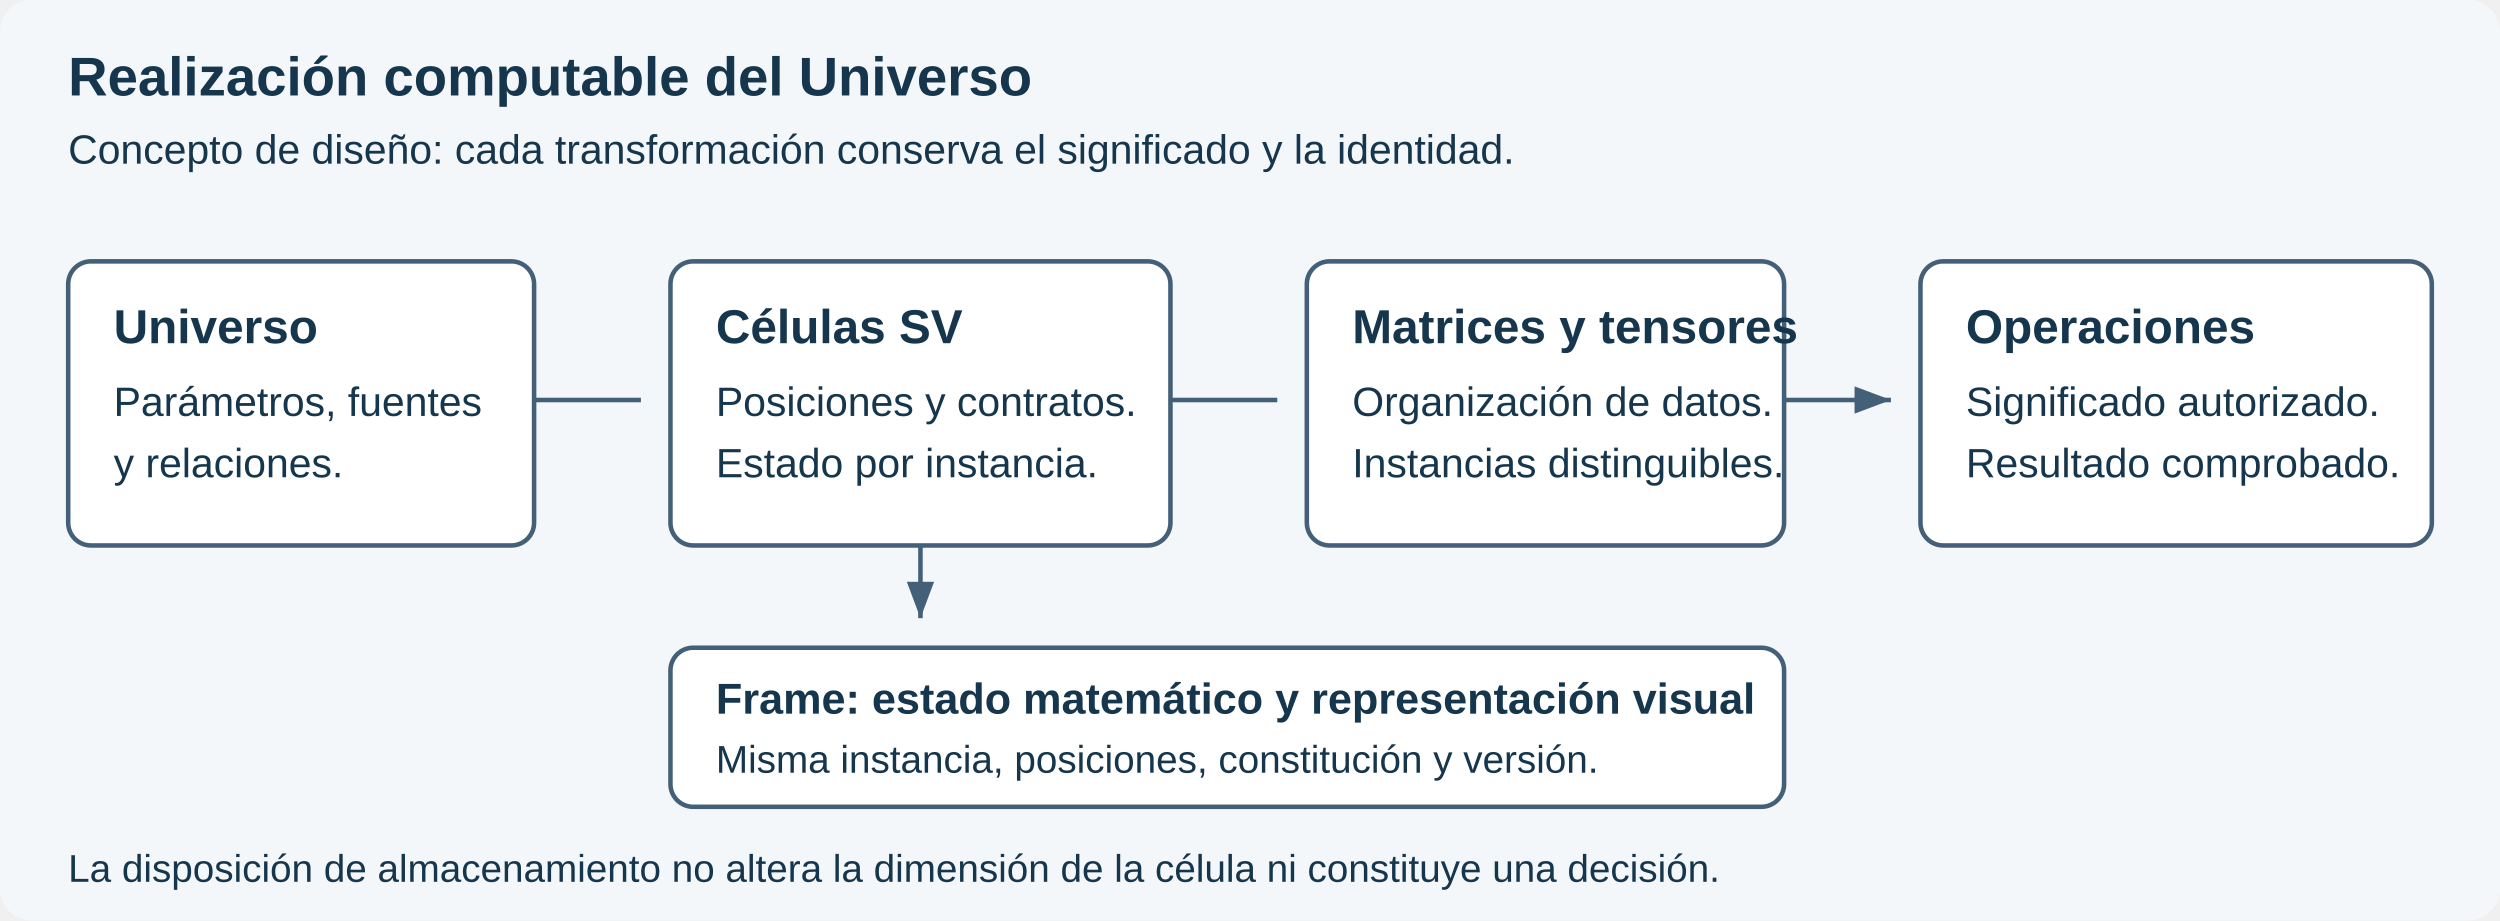
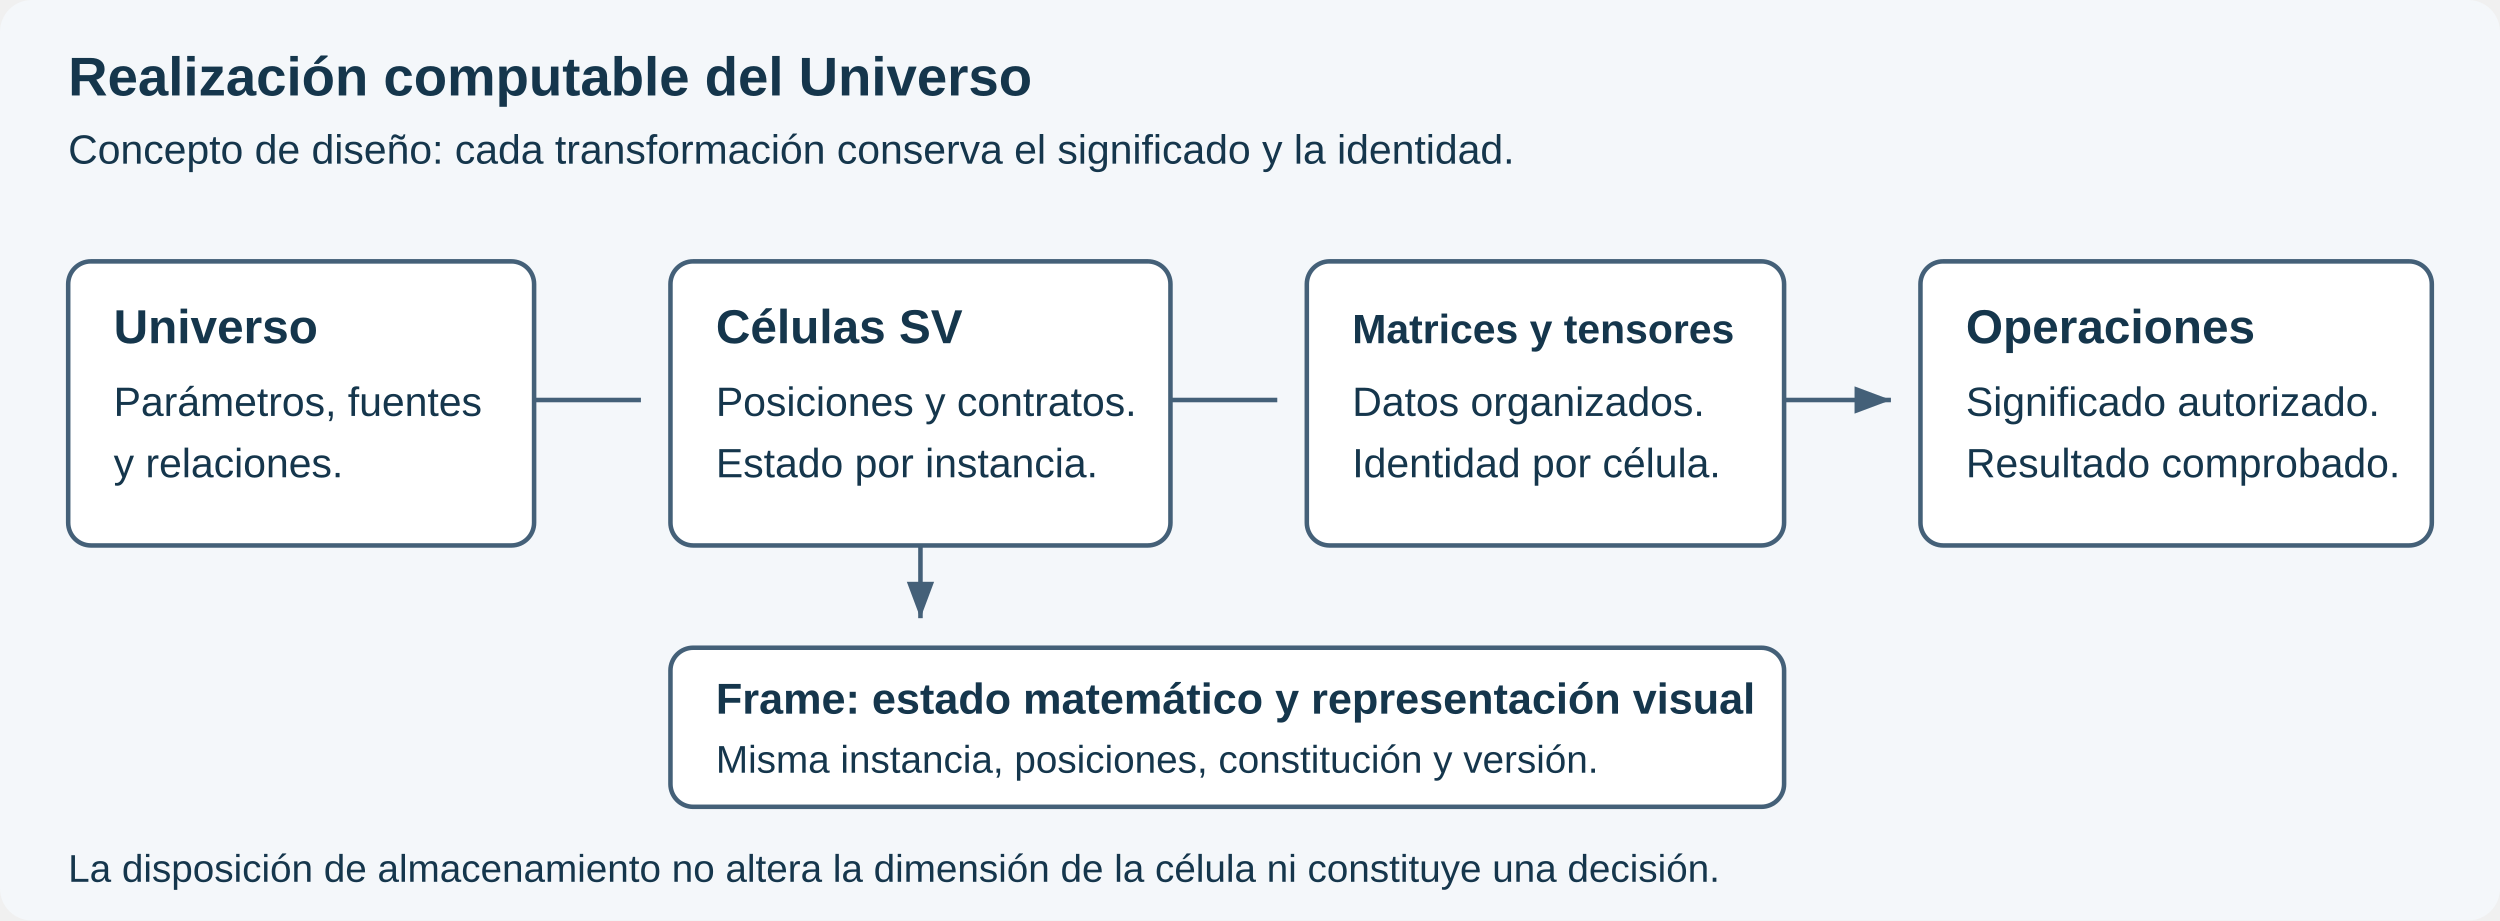
<svg xmlns="http://www.w3.org/2000/svg" viewBox="0 0 1100 405" role="img" aria-labelledby="titulo descripcion">
  <defs>
    <marker id="punta" markerWidth="10" markerHeight="10" refX="8" refY="3" orient="auto">
      <path d="M0,0 L0,6 L8,3 z" fill="#446078" />
    </marker>
  </defs>
  <rect width="1100" height="405" rx="14" fill="#f4f7fa" />
  <g font-family="Arial, sans-serif" fill="#15364c">
    <text x="30" y="42" font-size="24" font-weight="bold">Realización computable del Universo</text>
    <text x="30" y="72" font-size="18">Concepto de diseño: cada transformación conserva el significado y la identidad.</text>
    <g fill="white" stroke="#446078" stroke-width="2">
      <rect x="30" y="115" width="205" height="125" rx="10" />
      <rect x="295" y="115" width="220" height="125" rx="10" />
      <rect x="575" y="115" width="210" height="125" rx="10" />
      <rect x="845" y="115" width="225" height="125" rx="10" />
      <rect x="295" y="285" width="490" height="70" rx="10" />
    </g>
    <text x="50" y="151" font-size="21" font-weight="bold">Universo</text>
    <text x="50" y="183" font-size="18">Parámetros, fuentes</text>
    <text x="50" y="210" font-size="18">y relaciones.</text>
    <text x="315" y="151" font-size="21" font-weight="bold">Células SV</text>
    <text x="315" y="183" font-size="18">Posiciones y contratos.</text>
    <text x="315" y="210" font-size="18">Estado por instancia.</text>
-     <text x="595" y="151" font-size="21" font-weight="bold">Matrices y tensores</text>
-     <text x="595" y="183" font-size="18">Organización de datos.</text>
-     <text x="595" y="210" font-size="18">Instancias distinguibles.</text>
+     <text x="595" y="151" font-size="18" font-weight="bold">Matrices y tensores</text>
+     <text x="595" y="183" font-size="18">Datos organizados.</text>
+     <text x="595" y="210" font-size="18">Identidad por célula.</text>
    <text x="865" y="151" font-size="21" font-weight="bold">Operaciones</text>
    <text x="865" y="183" font-size="18">Significado autorizado.</text>
    <text x="865" y="210" font-size="18">Resultado comprobado.</text>
    <path d="M235,176 H282 M515,176 H562 M785,176 H832" fill="none" stroke="#446078" stroke-width="2" marker-end="url(#punta)" />
    <path d="M405,240 V272" fill="none" stroke="#446078" stroke-width="2" marker-end="url(#punta)" />
    <text x="315" y="314" font-size="19" font-weight="bold">Frame: estado matemático y representación visual</text>
    <text x="315" y="340" font-size="17">Misma instancia, posiciones, constitución y versión.</text>
    <text x="30" y="388" font-size="17">La disposición de almacenamiento no altera la dimensión de la célula ni constituye una decisión.</text>
  </g>
</svg>
